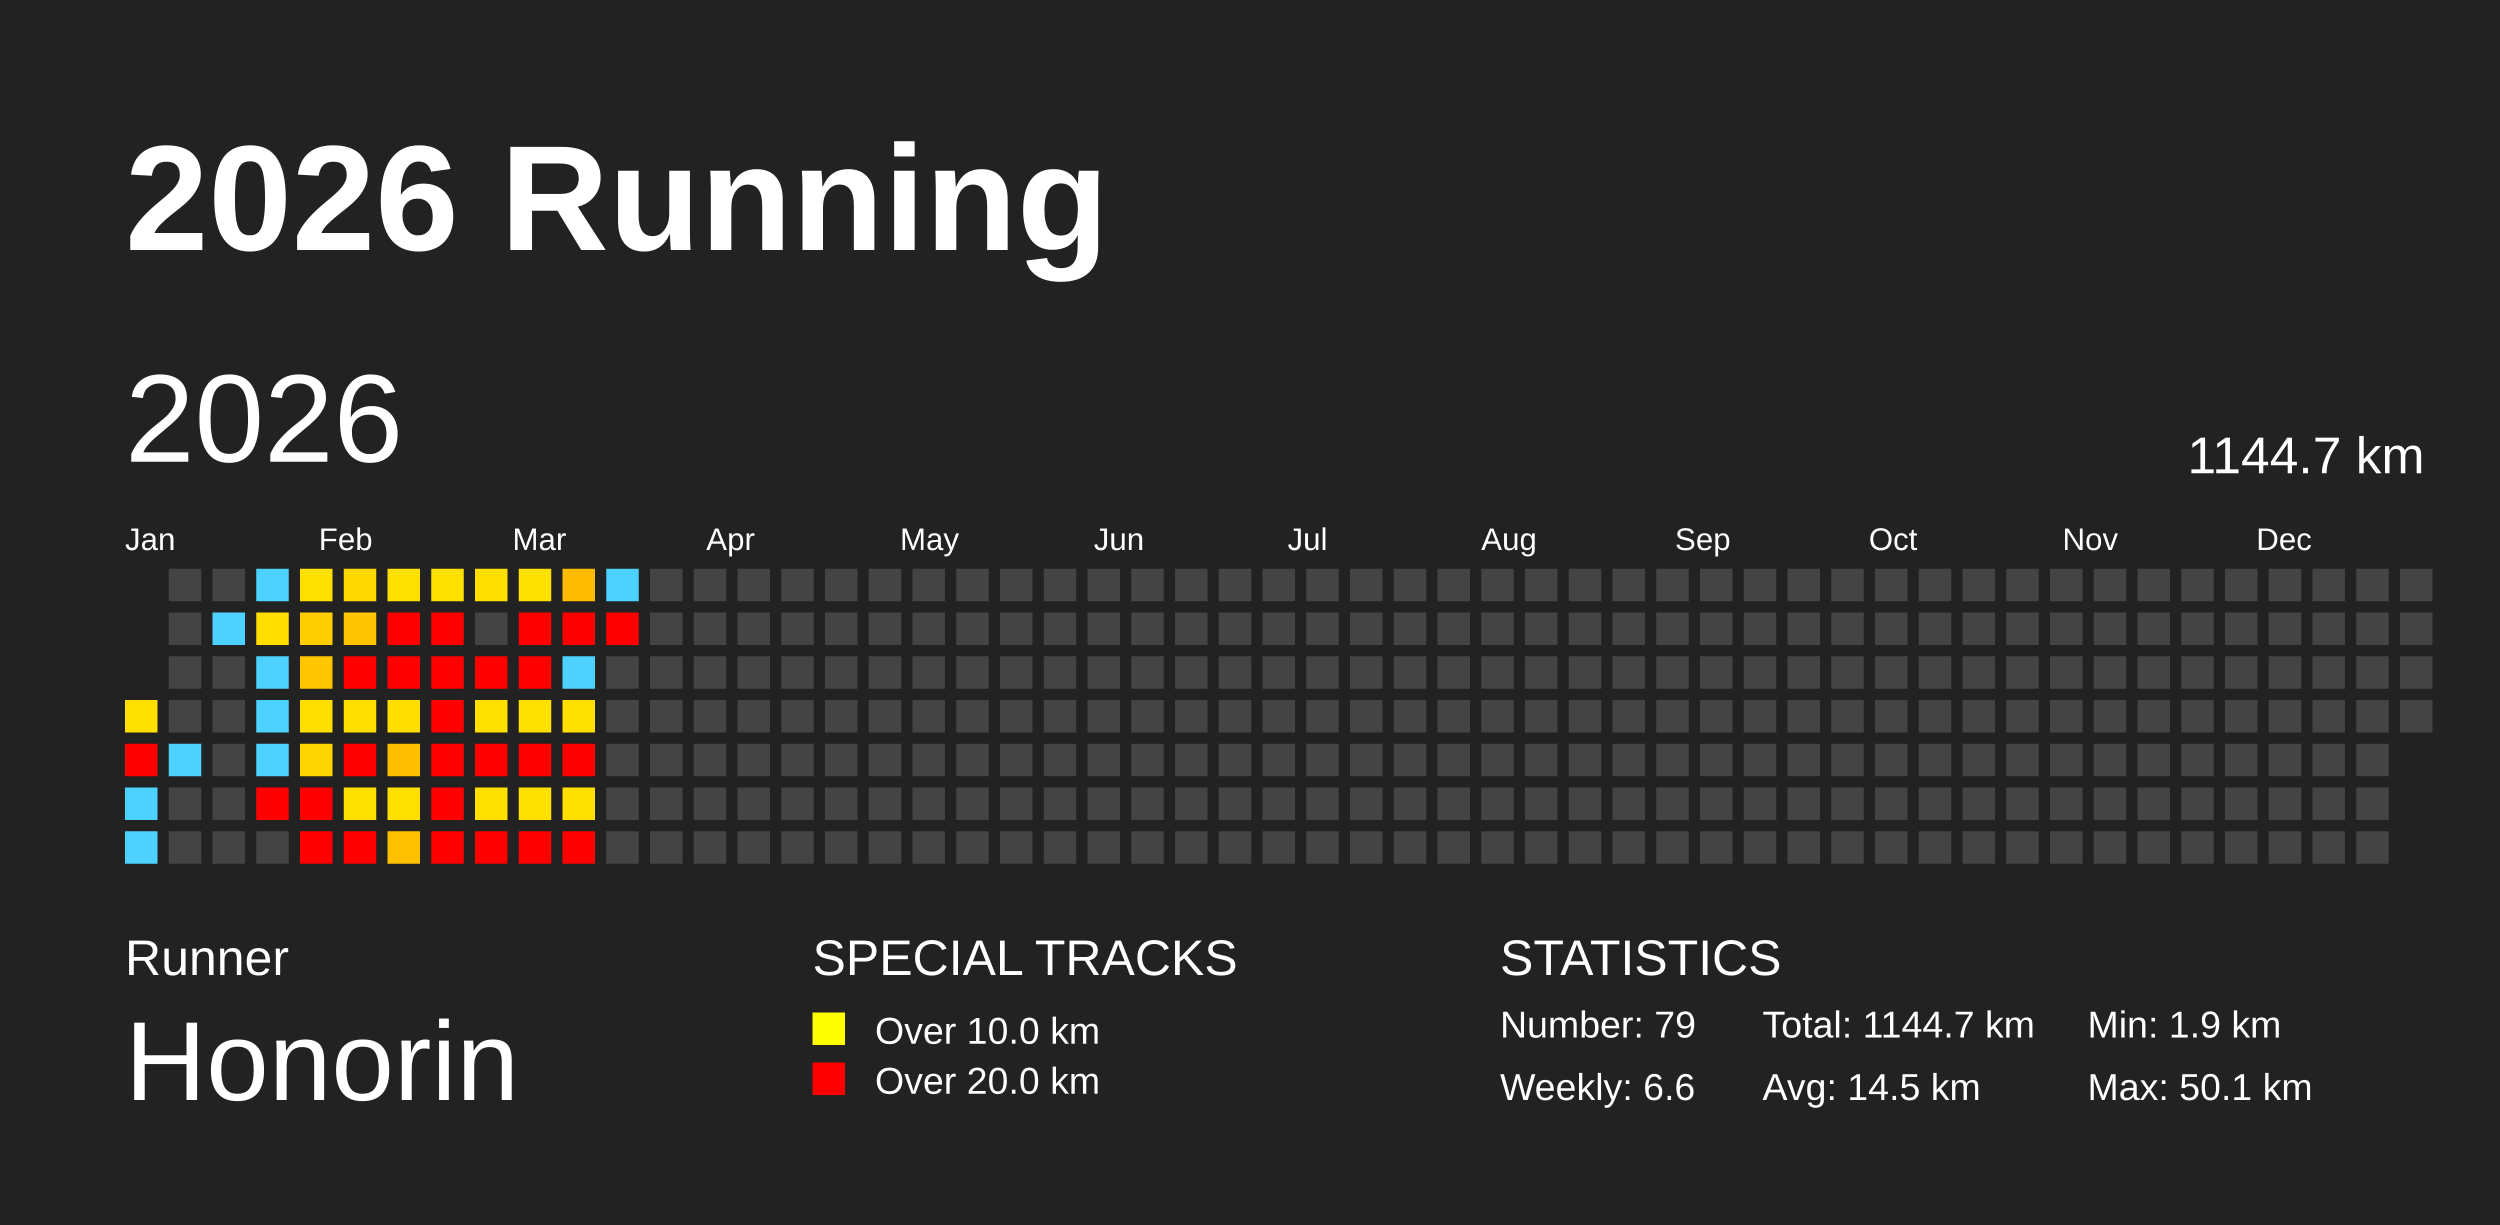
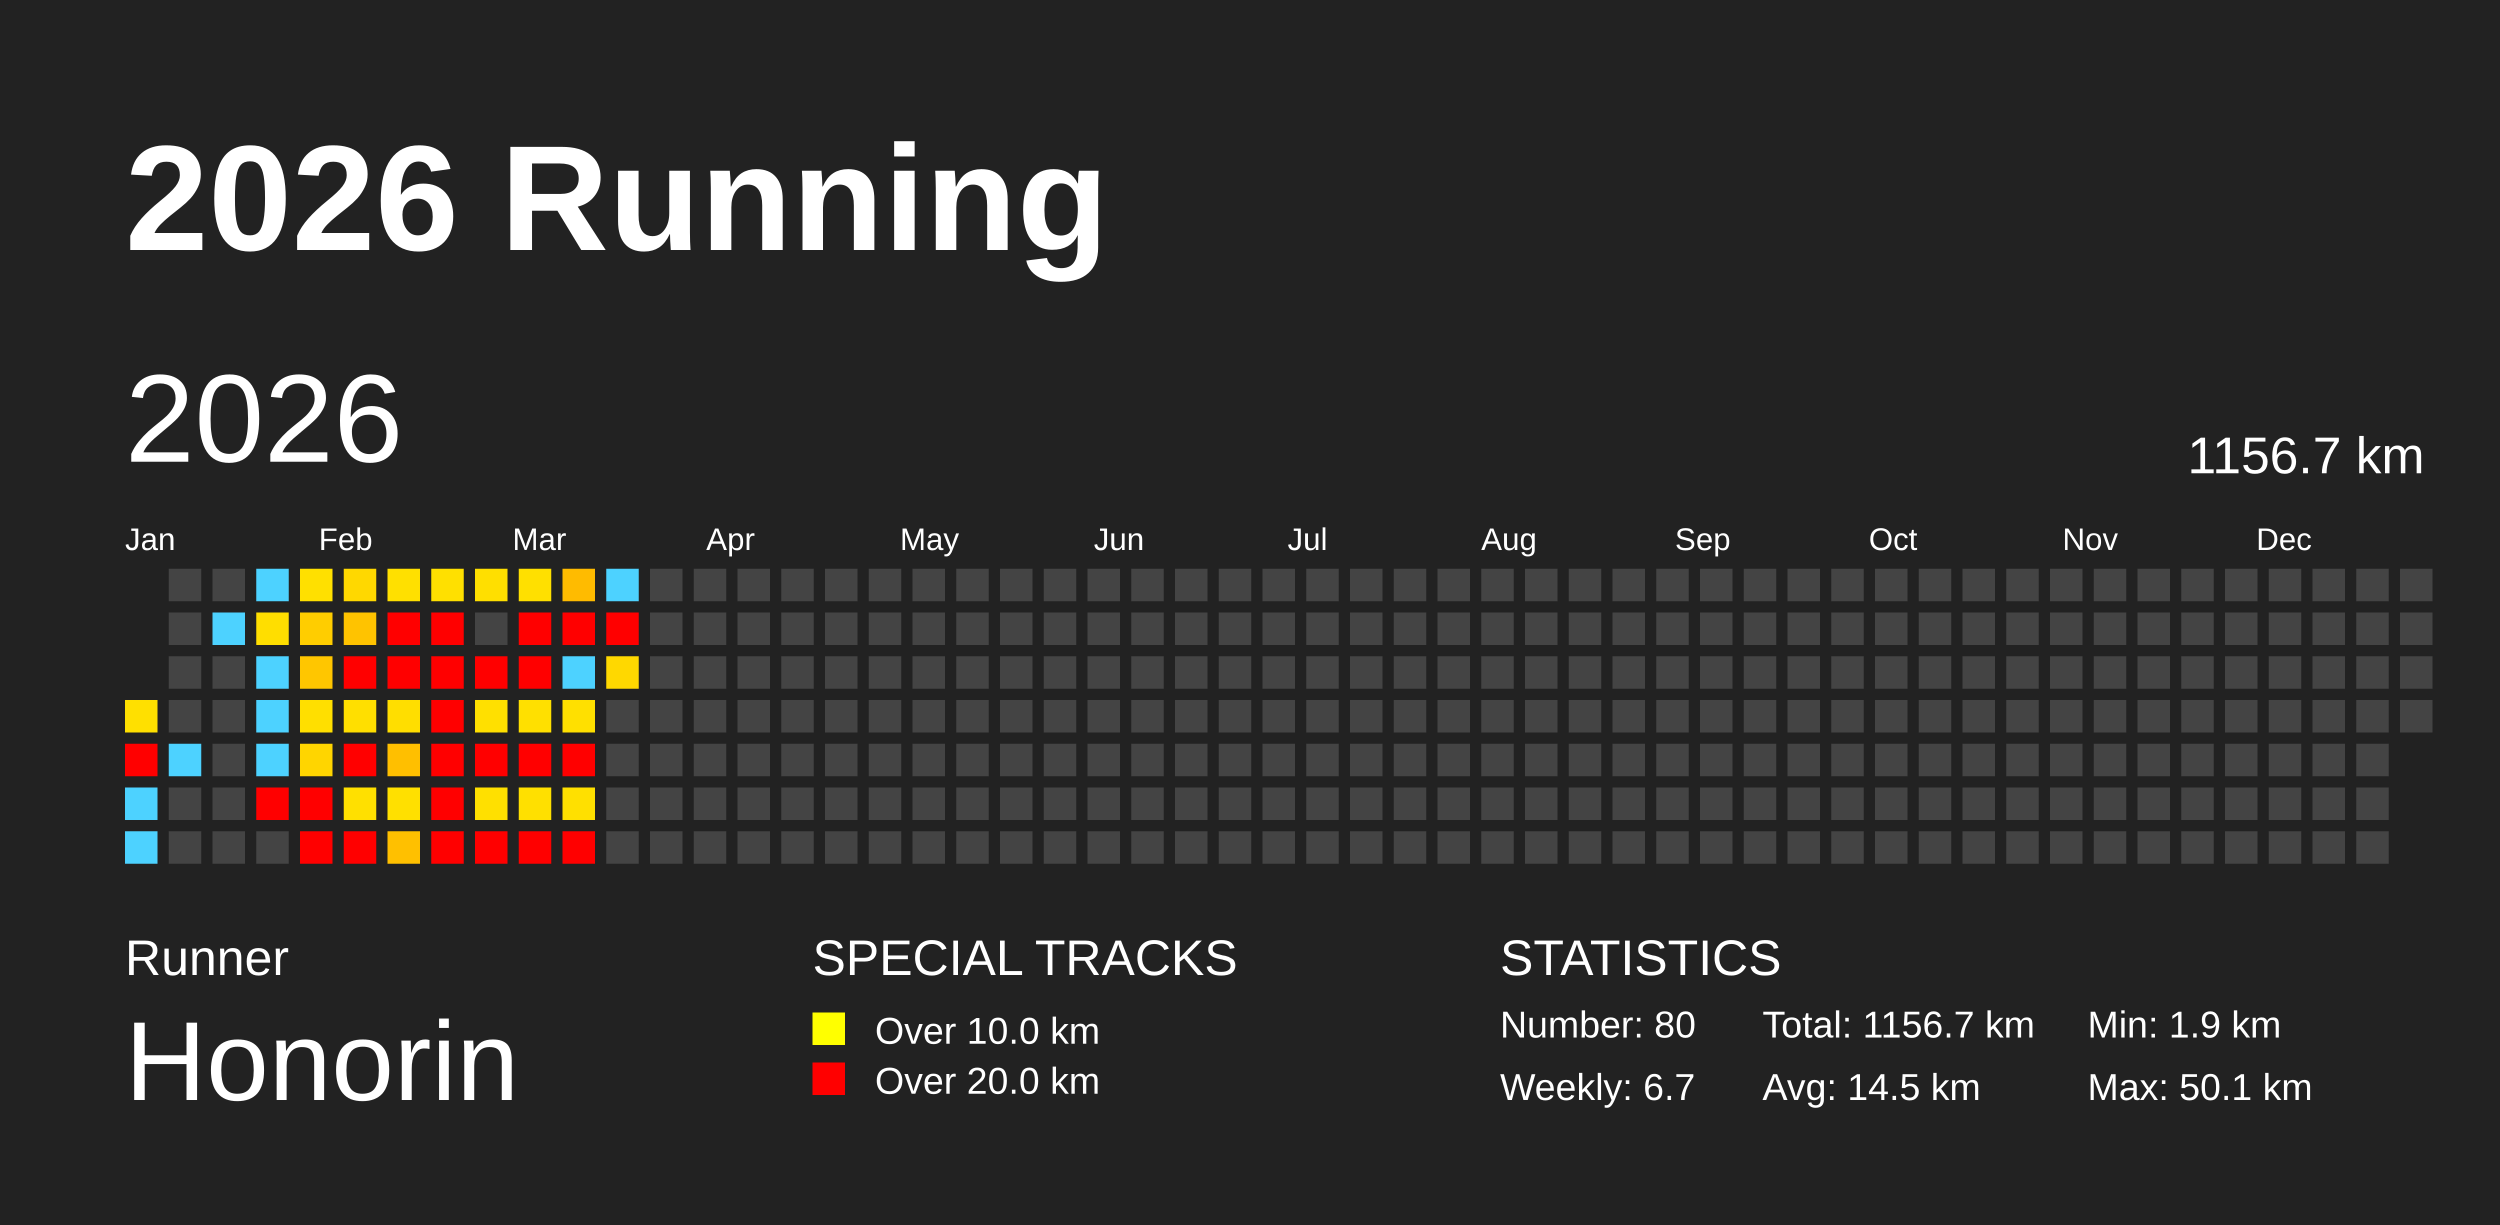
<svg xmlns="http://www.w3.org/2000/svg" baseProfile="full" height="98mm" version="1.1" viewBox="0,0,200,98" width="200mm">
  <defs />
  <rect fill="#222222" height="98" width="200" x="0" y="0" />
  <text fill="#FFFFFF" style="font-size:12px; font-family:Arial; font-weight:bold;" x="10" y="20">2026 Running</text>
  <text fill="#FFFFFF" style="font-size:4px; font-family:Arial" x="10" y="78">Runner</text>
  <text fill="#FFFFFF" style="font-size:9px; font-family:Arial" x="10" y="88">Honorin</text>
  <text fill="#FFFFFF" style="font-size:4px; font-family:Arial" x="65" y="78">SPECIAL TRACKS</text>
  <rect fill="yellow" height="2.6" width="2.6" x="65" y="81" />
  <text fill="#FFFFFF" style="font-size:3px; font-family:Arial" x="70" y="83.5">Over 10.0 km</text>
  <rect fill="red" height="2.6" width="2.6" x="65" y="85" />
  <text fill="#FFFFFF" style="font-size:3px; font-family:Arial" x="70" y="87.5">Over 20.0 km</text>
  <text fill="#FFFFFF" style="font-size:4px; font-family:Arial" x="120" y="78">STATISTICS</text>
-   <text fill="#FFFFFF" style="font-size:3px; font-family:Arial" x="120" y="83">Number: 79</text>
-   <text fill="#FFFFFF" style="font-size:3px; font-family:Arial" x="120" y="88">Weekly: 6.6</text>
-   <text fill="#FFFFFF" style="font-size:3px; font-family:Arial" x="141" y="83">Total: 1144.7 km</text>
+   <text fill="#FFFFFF" style="font-size:3px; font-family:Arial" x="120" y="83">Number: 80</text>
+   <text fill="#FFFFFF" style="font-size:3px; font-family:Arial" x="120" y="88">Weekly: 6.7</text>
+   <text fill="#FFFFFF" style="font-size:3px; font-family:Arial" x="141" y="83">Total: 1156.7 km</text>
  <text fill="#FFFFFF" style="font-size:3px; font-family:Arial" x="141" y="88">Avg: 14.5 km</text>
  <text fill="#FFFFFF" style="font-size:3px; font-family:Arial" x="167" y="83">Min: 1.9 km</text>
  <text fill="#FFFFFF" style="font-size:3px; font-family:Arial" x="167" y="88">Max: 50.1 km</text>
  <text dominant-baseline="hanging" fill="#FFFFFF" style="font-size:10.0px; font-family:Arial;" x="10" y="30">2026</text>
-   <text dominant-baseline="hanging" fill="#FFFFFF" style="font-size:4.125px; font-family:Arial;" x="175" y="35">1144.7 km</text>
+   <text dominant-baseline="hanging" fill="#FFFFFF" style="font-size:4.125px; font-family:Arial;" x="175" y="35">1156.7 km</text>
  <text fill="#FFFFFF" style="font-size:2.5px; font-family:Arial" x="10.0" y="44">Jan</text>
  <text fill="#FFFFFF" style="font-size:2.5px; font-family:Arial" x="25.5" y="44">Feb</text>
  <text fill="#FFFFFF" style="font-size:2.5px; font-family:Arial" x="41.0" y="44">Mar</text>
  <text fill="#FFFFFF" style="font-size:2.5px; font-family:Arial" x="56.5" y="44">Apr</text>
  <text fill="#FFFFFF" style="font-size:2.5px; font-family:Arial" x="72.0" y="44">May</text>
  <text fill="#FFFFFF" style="font-size:2.5px; font-family:Arial" x="87.5" y="44">Jun</text>
  <text fill="#FFFFFF" style="font-size:2.5px; font-family:Arial" x="103.0" y="44">Jul</text>
  <text fill="#FFFFFF" style="font-size:2.5px; font-family:Arial" x="118.5" y="44">Aug</text>
  <text fill="#FFFFFF" style="font-size:2.5px; font-family:Arial" x="134.0" y="44">Sep</text>
  <text fill="#FFFFFF" style="font-size:2.5px; font-family:Arial" x="149.5" y="44">Oct</text>
  <text fill="#FFFFFF" style="font-size:2.5px; font-family:Arial" x="165.0" y="44">Nov</text>
  <text fill="#FFFFFF" style="font-size:2.5px; font-family:Arial" x="180.5" y="44">Dec</text>
  <rect fill="#ffe000" height="2.6" width="2.6" x="10.0" y="56.0" />
  <rect fill="red" height="2.6" width="2.6" x="10.0" y="59.5" />
  <rect fill="#4dd2ff" height="2.6" width="2.6" x="10.0" y="63.0" />
  <rect fill="#4dd2ff" height="2.6" width="2.6" x="10.0" y="66.5" />
  <rect fill="#444444" height="2.6" width="2.6" x="13.5" y="45.5" />
  <rect fill="#444444" height="2.6" width="2.6" x="13.5" y="49.0" />
  <rect fill="#444444" height="2.6" width="2.6" x="13.5" y="52.5" />
  <rect fill="#444444" height="2.6" width="2.6" x="13.5" y="56.0" />
  <rect fill="#4dd2ff" height="2.6" width="2.6" x="13.5" y="59.5" />
  <rect fill="#444444" height="2.6" width="2.6" x="13.5" y="63.0" />
  <rect fill="#444444" height="2.6" width="2.6" x="13.5" y="66.5" />
  <rect fill="#444444" height="2.6" width="2.6" x="17.0" y="45.5" />
  <rect fill="#4dd2ff" height="2.6" width="2.6" x="17.0" y="49.0" />
  <rect fill="#444444" height="2.6" width="2.6" x="17.0" y="52.5" />
  <rect fill="#444444" height="2.6" width="2.6" x="17.0" y="56.0" />
  <rect fill="#444444" height="2.6" width="2.6" x="17.0" y="59.5" />
  <rect fill="#444444" height="2.6" width="2.6" x="17.0" y="63.0" />
  <rect fill="#444444" height="2.6" width="2.6" x="17.0" y="66.5" />
  <rect fill="#4dd2ff" height="2.6" width="2.6" x="20.5" y="45.5" />
  <rect fill="#ffde00" height="2.6" width="2.6" x="20.5" y="49.0" />
  <rect fill="#4dd2ff" height="2.6" width="2.6" x="20.5" y="52.5" />
  <rect fill="#4dd2ff" height="2.6" width="2.6" x="20.5" y="56.0" />
  <rect fill="#4dd2ff" height="2.6" width="2.6" x="20.5" y="59.5" />
  <rect fill="red" height="2.6" width="2.6" x="20.5" y="63.0" />
  <rect fill="#444444" height="2.6" width="2.6" x="20.5" y="66.5" />
  <rect fill="#ffe000" height="2.6" width="2.6" x="24.0" y="45.5" />
  <rect fill="#ffcd00" height="2.6" width="2.6" x="24.0" y="49.0" />
  <rect fill="#ffc600" height="2.6" width="2.6" x="24.0" y="52.5" />
  <rect fill="#ffdf00" height="2.6" width="2.6" x="24.0" y="56.0" />
  <rect fill="#ffd500" height="2.6" width="2.6" x="24.0" y="59.5" />
  <rect fill="red" height="2.6" width="2.6" x="24.0" y="63.0" />
  <rect fill="red" height="2.6" width="2.6" x="24.0" y="66.5" />
  <rect fill="#ffd800" height="2.6" width="2.6" x="27.5" y="45.5" />
  <rect fill="#ffc300" height="2.6" width="2.6" x="27.5" y="49.0" />
  <rect fill="red" height="2.6" width="2.6" x="27.5" y="52.5" />
  <rect fill="#ffdf00" height="2.6" width="2.6" x="27.5" y="56.0" />
  <rect fill="red" height="2.6" width="2.6" x="27.5" y="59.5" />
  <rect fill="#ffe000" height="2.6" width="2.6" x="27.5" y="63.0" />
  <rect fill="red" height="2.6" width="2.6" x="27.5" y="66.5" />
  <rect fill="#ffe000" height="2.6" width="2.6" x="31.0" y="45.5" />
  <rect fill="red" height="2.6" width="2.6" x="31.0" y="49.0" />
  <rect fill="red" height="2.6" width="2.6" x="31.0" y="52.5" />
  <rect fill="#ffde00" height="2.6" width="2.6" x="31.0" y="56.0" />
  <rect fill="#ffbf00" height="2.6" width="2.6" x="31.0" y="59.5" />
  <rect fill="#ffe000" height="2.6" width="2.6" x="31.0" y="63.0" />
  <rect fill="#ffc000" height="2.6" width="2.6" x="31.0" y="66.5" />
  <rect fill="#ffe000" height="2.6" width="2.6" x="34.5" y="45.5" />
  <rect fill="red" height="2.6" width="2.6" x="34.5" y="49.0" />
  <rect fill="red" height="2.6" width="2.6" x="34.5" y="52.5" />
  <rect fill="red" height="2.6" width="2.6" x="34.5" y="56.0" />
  <rect fill="red" height="2.6" width="2.6" x="34.5" y="59.5" />
  <rect fill="red" height="2.6" width="2.6" x="34.5" y="63.0" />
  <rect fill="red" height="2.6" width="2.6" x="34.5" y="66.5" />
  <rect fill="#ffdf00" height="2.6" width="2.6" x="38.0" y="45.5" />
  <rect fill="#444444" height="2.6" width="2.6" x="38.0" y="49.0" />
  <rect fill="red" height="2.6" width="2.6" x="38.0" y="52.5" />
  <rect fill="#ffe000" height="2.6" width="2.6" x="38.0" y="56.0" />
  <rect fill="red" height="2.6" width="2.6" x="38.0" y="59.5" />
  <rect fill="#ffe000" height="2.6" width="2.6" x="38.0" y="63.0" />
  <rect fill="red" height="2.6" width="2.6" x="38.0" y="66.5" />
  <rect fill="#ffe000" height="2.6" width="2.6" x="41.5" y="45.5" />
  <rect fill="red" height="2.6" width="2.6" x="41.5" y="49.0" />
  <rect fill="red" height="2.6" width="2.6" x="41.5" y="52.5" />
  <rect fill="#ffe000" height="2.6" width="2.6" x="41.5" y="56.0" />
  <rect fill="red" height="2.6" width="2.6" x="41.5" y="59.5" />
  <rect fill="#ffe000" height="2.6" width="2.6" x="41.5" y="63.0" />
  <rect fill="red" height="2.6" width="2.6" x="41.5" y="66.5" />
  <rect fill="#ffbb00" height="2.6" width="2.6" x="45.0" y="45.5" />
  <rect fill="red" height="2.6" width="2.6" x="45.0" y="49.0" />
  <rect fill="#4dd2ff" height="2.6" width="2.6" x="45.0" y="52.5" />
  <rect fill="#ffe000" height="2.6" width="2.6" x="45.0" y="56.0" />
  <rect fill="red" height="2.6" width="2.6" x="45.0" y="59.5" />
  <rect fill="#ffe000" height="2.6" width="2.6" x="45.0" y="63.0" />
  <rect fill="red" height="2.6" width="2.6" x="45.0" y="66.5" />
  <rect fill="#4dd2ff" height="2.6" width="2.6" x="48.5" y="45.5" />
  <rect fill="red" height="2.6" width="2.6" x="48.5" y="49.0" />
-   <rect fill="#444444" height="2.6" width="2.6" x="48.5" y="52.5" />
+   <rect fill="#ffd800" height="2.6" width="2.6" x="48.5" y="52.5" />
  <rect fill="#444444" height="2.6" width="2.6" x="48.5" y="56.0" />
  <rect fill="#444444" height="2.6" width="2.6" x="48.5" y="59.5" />
  <rect fill="#444444" height="2.6" width="2.6" x="48.5" y="63.0" />
  <rect fill="#444444" height="2.6" width="2.6" x="48.5" y="66.5" />
  <rect fill="#444444" height="2.6" width="2.6" x="52.0" y="45.5" />
  <rect fill="#444444" height="2.6" width="2.6" x="52.0" y="49.0" />
  <rect fill="#444444" height="2.6" width="2.6" x="52.0" y="52.5" />
  <rect fill="#444444" height="2.6" width="2.6" x="52.0" y="56.0" />
  <rect fill="#444444" height="2.6" width="2.6" x="52.0" y="59.5" />
  <rect fill="#444444" height="2.6" width="2.6" x="52.0" y="63.0" />
  <rect fill="#444444" height="2.6" width="2.6" x="52.0" y="66.5" />
  <rect fill="#444444" height="2.6" width="2.6" x="55.5" y="45.5" />
  <rect fill="#444444" height="2.6" width="2.6" x="55.5" y="49.0" />
  <rect fill="#444444" height="2.6" width="2.6" x="55.5" y="52.5" />
  <rect fill="#444444" height="2.6" width="2.6" x="55.5" y="56.0" />
  <rect fill="#444444" height="2.6" width="2.6" x="55.5" y="59.5" />
  <rect fill="#444444" height="2.6" width="2.6" x="55.5" y="63.0" />
  <rect fill="#444444" height="2.6" width="2.6" x="55.5" y="66.5" />
  <rect fill="#444444" height="2.6" width="2.6" x="59.0" y="45.5" />
  <rect fill="#444444" height="2.6" width="2.6" x="59.0" y="49.0" />
  <rect fill="#444444" height="2.6" width="2.6" x="59.0" y="52.5" />
  <rect fill="#444444" height="2.6" width="2.6" x="59.0" y="56.0" />
  <rect fill="#444444" height="2.6" width="2.6" x="59.0" y="59.5" />
  <rect fill="#444444" height="2.6" width="2.6" x="59.0" y="63.0" />
  <rect fill="#444444" height="2.6" width="2.6" x="59.0" y="66.5" />
  <rect fill="#444444" height="2.6" width="2.6" x="62.5" y="45.5" />
  <rect fill="#444444" height="2.6" width="2.6" x="62.5" y="49.0" />
  <rect fill="#444444" height="2.6" width="2.6" x="62.5" y="52.5" />
  <rect fill="#444444" height="2.6" width="2.6" x="62.5" y="56.0" />
  <rect fill="#444444" height="2.6" width="2.6" x="62.5" y="59.5" />
  <rect fill="#444444" height="2.6" width="2.6" x="62.5" y="63.0" />
  <rect fill="#444444" height="2.6" width="2.6" x="62.5" y="66.5" />
  <rect fill="#444444" height="2.6" width="2.6" x="66.0" y="45.5" />
  <rect fill="#444444" height="2.6" width="2.6" x="66.0" y="49.0" />
  <rect fill="#444444" height="2.6" width="2.6" x="66.0" y="52.5" />
  <rect fill="#444444" height="2.6" width="2.6" x="66.0" y="56.0" />
  <rect fill="#444444" height="2.6" width="2.6" x="66.0" y="59.5" />
  <rect fill="#444444" height="2.6" width="2.6" x="66.0" y="63.0" />
  <rect fill="#444444" height="2.6" width="2.6" x="66.0" y="66.5" />
  <rect fill="#444444" height="2.6" width="2.6" x="69.5" y="45.5" />
  <rect fill="#444444" height="2.6" width="2.6" x="69.5" y="49.0" />
  <rect fill="#444444" height="2.6" width="2.6" x="69.5" y="52.5" />
  <rect fill="#444444" height="2.6" width="2.6" x="69.5" y="56.0" />
  <rect fill="#444444" height="2.6" width="2.6" x="69.5" y="59.5" />
  <rect fill="#444444" height="2.6" width="2.6" x="69.5" y="63.0" />
  <rect fill="#444444" height="2.6" width="2.6" x="69.5" y="66.5" />
  <rect fill="#444444" height="2.6" width="2.6" x="73.0" y="45.5" />
  <rect fill="#444444" height="2.6" width="2.6" x="73.0" y="49.0" />
  <rect fill="#444444" height="2.6" width="2.6" x="73.0" y="52.5" />
  <rect fill="#444444" height="2.6" width="2.6" x="73.0" y="56.0" />
  <rect fill="#444444" height="2.6" width="2.6" x="73.0" y="59.5" />
  <rect fill="#444444" height="2.6" width="2.6" x="73.0" y="63.0" />
  <rect fill="#444444" height="2.6" width="2.6" x="73.0" y="66.5" />
  <rect fill="#444444" height="2.6" width="2.6" x="76.5" y="45.5" />
  <rect fill="#444444" height="2.6" width="2.6" x="76.5" y="49.0" />
  <rect fill="#444444" height="2.6" width="2.6" x="76.5" y="52.5" />
  <rect fill="#444444" height="2.6" width="2.6" x="76.5" y="56.0" />
  <rect fill="#444444" height="2.6" width="2.6" x="76.5" y="59.5" />
  <rect fill="#444444" height="2.6" width="2.6" x="76.5" y="63.0" />
  <rect fill="#444444" height="2.6" width="2.6" x="76.5" y="66.5" />
  <rect fill="#444444" height="2.6" width="2.6" x="80.0" y="45.5" />
  <rect fill="#444444" height="2.6" width="2.6" x="80.0" y="49.0" />
  <rect fill="#444444" height="2.6" width="2.6" x="80.0" y="52.5" />
  <rect fill="#444444" height="2.6" width="2.6" x="80.0" y="56.0" />
  <rect fill="#444444" height="2.6" width="2.6" x="80.0" y="59.5" />
  <rect fill="#444444" height="2.6" width="2.6" x="80.0" y="63.0" />
  <rect fill="#444444" height="2.6" width="2.6" x="80.0" y="66.5" />
  <rect fill="#444444" height="2.6" width="2.6" x="83.5" y="45.5" />
  <rect fill="#444444" height="2.6" width="2.6" x="83.5" y="49.0" />
  <rect fill="#444444" height="2.6" width="2.6" x="83.5" y="52.5" />
  <rect fill="#444444" height="2.6" width="2.6" x="83.5" y="56.0" />
  <rect fill="#444444" height="2.6" width="2.6" x="83.5" y="59.5" />
  <rect fill="#444444" height="2.6" width="2.6" x="83.5" y="63.0" />
  <rect fill="#444444" height="2.6" width="2.6" x="83.5" y="66.5" />
  <rect fill="#444444" height="2.6" width="2.6" x="87.0" y="45.5" />
  <rect fill="#444444" height="2.6" width="2.6" x="87.0" y="49.0" />
  <rect fill="#444444" height="2.6" width="2.6" x="87.0" y="52.5" />
  <rect fill="#444444" height="2.6" width="2.6" x="87.0" y="56.0" />
  <rect fill="#444444" height="2.6" width="2.6" x="87.0" y="59.5" />
  <rect fill="#444444" height="2.6" width="2.6" x="87.0" y="63.0" />
  <rect fill="#444444" height="2.6" width="2.6" x="87.0" y="66.5" />
  <rect fill="#444444" height="2.6" width="2.6" x="90.5" y="45.5" />
  <rect fill="#444444" height="2.6" width="2.6" x="90.5" y="49.0" />
  <rect fill="#444444" height="2.6" width="2.6" x="90.5" y="52.5" />
  <rect fill="#444444" height="2.6" width="2.6" x="90.5" y="56.0" />
  <rect fill="#444444" height="2.6" width="2.6" x="90.5" y="59.5" />
  <rect fill="#444444" height="2.6" width="2.6" x="90.5" y="63.0" />
  <rect fill="#444444" height="2.6" width="2.6" x="90.5" y="66.5" />
  <rect fill="#444444" height="2.6" width="2.6" x="94.0" y="45.5" />
  <rect fill="#444444" height="2.6" width="2.6" x="94.0" y="49.0" />
  <rect fill="#444444" height="2.6" width="2.6" x="94.0" y="52.5" />
  <rect fill="#444444" height="2.6" width="2.6" x="94.0" y="56.0" />
  <rect fill="#444444" height="2.6" width="2.6" x="94.0" y="59.5" />
  <rect fill="#444444" height="2.6" width="2.6" x="94.0" y="63.0" />
  <rect fill="#444444" height="2.6" width="2.6" x="94.0" y="66.5" />
  <rect fill="#444444" height="2.6" width="2.6" x="97.5" y="45.5" />
  <rect fill="#444444" height="2.6" width="2.6" x="97.5" y="49.0" />
  <rect fill="#444444" height="2.6" width="2.6" x="97.5" y="52.5" />
  <rect fill="#444444" height="2.6" width="2.6" x="97.5" y="56.0" />
  <rect fill="#444444" height="2.6" width="2.6" x="97.5" y="59.5" />
  <rect fill="#444444" height="2.6" width="2.6" x="97.5" y="63.0" />
  <rect fill="#444444" height="2.6" width="2.6" x="97.5" y="66.5" />
  <rect fill="#444444" height="2.6" width="2.6" x="101.0" y="45.5" />
  <rect fill="#444444" height="2.6" width="2.6" x="101.0" y="49.0" />
  <rect fill="#444444" height="2.6" width="2.6" x="101.0" y="52.5" />
  <rect fill="#444444" height="2.6" width="2.6" x="101.0" y="56.0" />
  <rect fill="#444444" height="2.6" width="2.6" x="101.0" y="59.5" />
  <rect fill="#444444" height="2.6" width="2.6" x="101.0" y="63.0" />
  <rect fill="#444444" height="2.6" width="2.6" x="101.0" y="66.5" />
  <rect fill="#444444" height="2.6" width="2.6" x="104.5" y="45.5" />
  <rect fill="#444444" height="2.6" width="2.6" x="104.5" y="49.0" />
  <rect fill="#444444" height="2.6" width="2.6" x="104.5" y="52.5" />
  <rect fill="#444444" height="2.6" width="2.6" x="104.5" y="56.0" />
  <rect fill="#444444" height="2.6" width="2.6" x="104.5" y="59.5" />
  <rect fill="#444444" height="2.6" width="2.6" x="104.5" y="63.0" />
  <rect fill="#444444" height="2.6" width="2.6" x="104.5" y="66.5" />
  <rect fill="#444444" height="2.6" width="2.6" x="108.0" y="45.5" />
  <rect fill="#444444" height="2.6" width="2.6" x="108.0" y="49.0" />
  <rect fill="#444444" height="2.6" width="2.6" x="108.0" y="52.5" />
  <rect fill="#444444" height="2.6" width="2.6" x="108.0" y="56.0" />
  <rect fill="#444444" height="2.6" width="2.6" x="108.0" y="59.5" />
  <rect fill="#444444" height="2.6" width="2.6" x="108.0" y="63.0" />
  <rect fill="#444444" height="2.6" width="2.6" x="108.0" y="66.5" />
  <rect fill="#444444" height="2.6" width="2.6" x="111.5" y="45.5" />
  <rect fill="#444444" height="2.6" width="2.6" x="111.5" y="49.0" />
  <rect fill="#444444" height="2.6" width="2.6" x="111.5" y="52.5" />
  <rect fill="#444444" height="2.6" width="2.6" x="111.5" y="56.0" />
  <rect fill="#444444" height="2.6" width="2.6" x="111.5" y="59.5" />
  <rect fill="#444444" height="2.6" width="2.6" x="111.5" y="63.0" />
  <rect fill="#444444" height="2.6" width="2.6" x="111.5" y="66.5" />
  <rect fill="#444444" height="2.6" width="2.6" x="115.0" y="45.5" />
  <rect fill="#444444" height="2.6" width="2.6" x="115.0" y="49.0" />
  <rect fill="#444444" height="2.6" width="2.6" x="115.0" y="52.5" />
  <rect fill="#444444" height="2.6" width="2.6" x="115.0" y="56.0" />
  <rect fill="#444444" height="2.6" width="2.6" x="115.0" y="59.5" />
  <rect fill="#444444" height="2.6" width="2.6" x="115.0" y="63.0" />
  <rect fill="#444444" height="2.6" width="2.6" x="115.0" y="66.5" />
  <rect fill="#444444" height="2.6" width="2.6" x="118.5" y="45.5" />
  <rect fill="#444444" height="2.6" width="2.6" x="118.5" y="49.0" />
  <rect fill="#444444" height="2.6" width="2.6" x="118.5" y="52.5" />
  <rect fill="#444444" height="2.6" width="2.6" x="118.5" y="56.0" />
  <rect fill="#444444" height="2.6" width="2.6" x="118.5" y="59.5" />
  <rect fill="#444444" height="2.6" width="2.6" x="118.5" y="63.0" />
  <rect fill="#444444" height="2.6" width="2.6" x="118.5" y="66.5" />
  <rect fill="#444444" height="2.6" width="2.6" x="122.0" y="45.5" />
  <rect fill="#444444" height="2.6" width="2.6" x="122.0" y="49.0" />
  <rect fill="#444444" height="2.6" width="2.6" x="122.0" y="52.5" />
  <rect fill="#444444" height="2.6" width="2.6" x="122.0" y="56.0" />
  <rect fill="#444444" height="2.6" width="2.6" x="122.0" y="59.5" />
  <rect fill="#444444" height="2.6" width="2.6" x="122.0" y="63.0" />
  <rect fill="#444444" height="2.6" width="2.6" x="122.0" y="66.5" />
  <rect fill="#444444" height="2.6" width="2.6" x="125.5" y="45.5" />
  <rect fill="#444444" height="2.6" width="2.6" x="125.5" y="49.0" />
  <rect fill="#444444" height="2.6" width="2.6" x="125.5" y="52.5" />
  <rect fill="#444444" height="2.6" width="2.6" x="125.5" y="56.0" />
  <rect fill="#444444" height="2.6" width="2.6" x="125.5" y="59.5" />
  <rect fill="#444444" height="2.6" width="2.6" x="125.5" y="63.0" />
  <rect fill="#444444" height="2.6" width="2.6" x="125.5" y="66.5" />
  <rect fill="#444444" height="2.6" width="2.6" x="129.0" y="45.5" />
  <rect fill="#444444" height="2.6" width="2.6" x="129.0" y="49.0" />
  <rect fill="#444444" height="2.6" width="2.6" x="129.0" y="52.5" />
  <rect fill="#444444" height="2.6" width="2.6" x="129.0" y="56.0" />
  <rect fill="#444444" height="2.6" width="2.6" x="129.0" y="59.5" />
  <rect fill="#444444" height="2.6" width="2.6" x="129.0" y="63.0" />
  <rect fill="#444444" height="2.6" width="2.6" x="129.0" y="66.5" />
  <rect fill="#444444" height="2.6" width="2.6" x="132.5" y="45.5" />
  <rect fill="#444444" height="2.6" width="2.6" x="132.5" y="49.0" />
  <rect fill="#444444" height="2.6" width="2.6" x="132.5" y="52.5" />
  <rect fill="#444444" height="2.6" width="2.6" x="132.5" y="56.0" />
  <rect fill="#444444" height="2.6" width="2.6" x="132.5" y="59.5" />
  <rect fill="#444444" height="2.6" width="2.6" x="132.5" y="63.0" />
  <rect fill="#444444" height="2.6" width="2.6" x="132.5" y="66.5" />
  <rect fill="#444444" height="2.6" width="2.6" x="136.0" y="45.5" />
  <rect fill="#444444" height="2.6" width="2.6" x="136.0" y="49.0" />
  <rect fill="#444444" height="2.6" width="2.6" x="136.0" y="52.5" />
  <rect fill="#444444" height="2.6" width="2.6" x="136.0" y="56.0" />
  <rect fill="#444444" height="2.6" width="2.6" x="136.0" y="59.5" />
  <rect fill="#444444" height="2.6" width="2.6" x="136.0" y="63.0" />
  <rect fill="#444444" height="2.6" width="2.6" x="136.0" y="66.5" />
  <rect fill="#444444" height="2.6" width="2.6" x="139.5" y="45.5" />
  <rect fill="#444444" height="2.6" width="2.6" x="139.5" y="49.0" />
  <rect fill="#444444" height="2.6" width="2.6" x="139.5" y="52.5" />
  <rect fill="#444444" height="2.6" width="2.6" x="139.5" y="56.0" />
  <rect fill="#444444" height="2.6" width="2.6" x="139.5" y="59.5" />
  <rect fill="#444444" height="2.6" width="2.6" x="139.5" y="63.0" />
  <rect fill="#444444" height="2.6" width="2.6" x="139.5" y="66.5" />
  <rect fill="#444444" height="2.6" width="2.6" x="143.0" y="45.5" />
  <rect fill="#444444" height="2.6" width="2.6" x="143.0" y="49.0" />
  <rect fill="#444444" height="2.6" width="2.6" x="143.0" y="52.5" />
  <rect fill="#444444" height="2.6" width="2.6" x="143.0" y="56.0" />
  <rect fill="#444444" height="2.6" width="2.6" x="143.0" y="59.5" />
  <rect fill="#444444" height="2.6" width="2.6" x="143.0" y="63.0" />
  <rect fill="#444444" height="2.6" width="2.6" x="143.0" y="66.5" />
  <rect fill="#444444" height="2.6" width="2.6" x="146.5" y="45.5" />
  <rect fill="#444444" height="2.6" width="2.6" x="146.5" y="49.0" />
  <rect fill="#444444" height="2.6" width="2.6" x="146.5" y="52.5" />
  <rect fill="#444444" height="2.6" width="2.6" x="146.5" y="56.0" />
  <rect fill="#444444" height="2.6" width="2.6" x="146.5" y="59.5" />
  <rect fill="#444444" height="2.6" width="2.6" x="146.5" y="63.0" />
  <rect fill="#444444" height="2.6" width="2.6" x="146.5" y="66.5" />
  <rect fill="#444444" height="2.6" width="2.6" x="150.0" y="45.5" />
  <rect fill="#444444" height="2.6" width="2.6" x="150.0" y="49.0" />
  <rect fill="#444444" height="2.6" width="2.6" x="150.0" y="52.5" />
  <rect fill="#444444" height="2.6" width="2.6" x="150.0" y="56.0" />
  <rect fill="#444444" height="2.6" width="2.6" x="150.0" y="59.5" />
  <rect fill="#444444" height="2.6" width="2.6" x="150.0" y="63.0" />
  <rect fill="#444444" height="2.6" width="2.6" x="150.0" y="66.5" />
  <rect fill="#444444" height="2.6" width="2.6" x="153.5" y="45.5" />
  <rect fill="#444444" height="2.6" width="2.6" x="153.5" y="49.0" />
  <rect fill="#444444" height="2.6" width="2.6" x="153.5" y="52.5" />
  <rect fill="#444444" height="2.6" width="2.6" x="153.5" y="56.0" />
  <rect fill="#444444" height="2.6" width="2.6" x="153.5" y="59.5" />
  <rect fill="#444444" height="2.6" width="2.6" x="153.5" y="63.0" />
  <rect fill="#444444" height="2.6" width="2.6" x="153.5" y="66.5" />
  <rect fill="#444444" height="2.6" width="2.6" x="157.0" y="45.5" />
  <rect fill="#444444" height="2.6" width="2.6" x="157.0" y="49.0" />
  <rect fill="#444444" height="2.6" width="2.6" x="157.0" y="52.5" />
  <rect fill="#444444" height="2.6" width="2.6" x="157.0" y="56.0" />
  <rect fill="#444444" height="2.6" width="2.6" x="157.0" y="59.5" />
  <rect fill="#444444" height="2.6" width="2.6" x="157.0" y="63.0" />
  <rect fill="#444444" height="2.6" width="2.6" x="157.0" y="66.5" />
  <rect fill="#444444" height="2.6" width="2.6" x="160.5" y="45.5" />
  <rect fill="#444444" height="2.6" width="2.6" x="160.5" y="49.0" />
  <rect fill="#444444" height="2.6" width="2.6" x="160.5" y="52.5" />
  <rect fill="#444444" height="2.6" width="2.6" x="160.5" y="56.0" />
  <rect fill="#444444" height="2.6" width="2.6" x="160.5" y="59.5" />
  <rect fill="#444444" height="2.6" width="2.6" x="160.5" y="63.0" />
  <rect fill="#444444" height="2.6" width="2.6" x="160.5" y="66.5" />
  <rect fill="#444444" height="2.6" width="2.6" x="164.0" y="45.5" />
  <rect fill="#444444" height="2.6" width="2.6" x="164.0" y="49.0" />
  <rect fill="#444444" height="2.6" width="2.6" x="164.0" y="52.5" />
  <rect fill="#444444" height="2.6" width="2.6" x="164.0" y="56.0" />
  <rect fill="#444444" height="2.6" width="2.6" x="164.0" y="59.5" />
  <rect fill="#444444" height="2.6" width="2.6" x="164.0" y="63.0" />
  <rect fill="#444444" height="2.6" width="2.6" x="164.0" y="66.5" />
  <rect fill="#444444" height="2.6" width="2.6" x="167.5" y="45.5" />
  <rect fill="#444444" height="2.6" width="2.6" x="167.5" y="49.0" />
  <rect fill="#444444" height="2.6" width="2.6" x="167.5" y="52.5" />
  <rect fill="#444444" height="2.6" width="2.6" x="167.5" y="56.0" />
  <rect fill="#444444" height="2.6" width="2.6" x="167.5" y="59.5" />
  <rect fill="#444444" height="2.6" width="2.6" x="167.5" y="63.0" />
  <rect fill="#444444" height="2.6" width="2.6" x="167.5" y="66.5" />
  <rect fill="#444444" height="2.6" width="2.6" x="171.0" y="45.5" />
  <rect fill="#444444" height="2.6" width="2.6" x="171.0" y="49.0" />
  <rect fill="#444444" height="2.6" width="2.6" x="171.0" y="52.5" />
  <rect fill="#444444" height="2.6" width="2.6" x="171.0" y="56.0" />
  <rect fill="#444444" height="2.6" width="2.6" x="171.0" y="59.5" />
  <rect fill="#444444" height="2.6" width="2.6" x="171.0" y="63.0" />
  <rect fill="#444444" height="2.6" width="2.6" x="171.0" y="66.5" />
  <rect fill="#444444" height="2.6" width="2.6" x="174.5" y="45.5" />
  <rect fill="#444444" height="2.6" width="2.6" x="174.5" y="49.0" />
  <rect fill="#444444" height="2.6" width="2.6" x="174.5" y="52.5" />
  <rect fill="#444444" height="2.6" width="2.6" x="174.5" y="56.0" />
  <rect fill="#444444" height="2.6" width="2.6" x="174.5" y="59.5" />
  <rect fill="#444444" height="2.6" width="2.6" x="174.5" y="63.0" />
  <rect fill="#444444" height="2.6" width="2.6" x="174.5" y="66.5" />
  <rect fill="#444444" height="2.6" width="2.6" x="178.0" y="45.5" />
  <rect fill="#444444" height="2.6" width="2.6" x="178.0" y="49.0" />
  <rect fill="#444444" height="2.6" width="2.6" x="178.0" y="52.5" />
  <rect fill="#444444" height="2.6" width="2.6" x="178.0" y="56.0" />
  <rect fill="#444444" height="2.6" width="2.6" x="178.0" y="59.5" />
  <rect fill="#444444" height="2.6" width="2.6" x="178.0" y="63.0" />
  <rect fill="#444444" height="2.6" width="2.6" x="178.0" y="66.5" />
  <rect fill="#444444" height="2.6" width="2.6" x="181.5" y="45.5" />
  <rect fill="#444444" height="2.6" width="2.6" x="181.5" y="49.0" />
  <rect fill="#444444" height="2.6" width="2.6" x="181.5" y="52.5" />
  <rect fill="#444444" height="2.6" width="2.6" x="181.5" y="56.0" />
  <rect fill="#444444" height="2.6" width="2.6" x="181.5" y="59.5" />
  <rect fill="#444444" height="2.6" width="2.6" x="181.5" y="63.0" />
  <rect fill="#444444" height="2.6" width="2.6" x="181.5" y="66.5" />
  <rect fill="#444444" height="2.6" width="2.6" x="185.0" y="45.5" />
  <rect fill="#444444" height="2.6" width="2.6" x="185.0" y="49.0" />
  <rect fill="#444444" height="2.6" width="2.6" x="185.0" y="52.5" />
  <rect fill="#444444" height="2.6" width="2.6" x="185.0" y="56.0" />
  <rect fill="#444444" height="2.6" width="2.6" x="185.0" y="59.5" />
  <rect fill="#444444" height="2.6" width="2.6" x="185.0" y="63.0" />
  <rect fill="#444444" height="2.6" width="2.6" x="185.0" y="66.5" />
  <rect fill="#444444" height="2.6" width="2.6" x="188.5" y="45.5" />
  <rect fill="#444444" height="2.6" width="2.6" x="188.5" y="49.0" />
  <rect fill="#444444" height="2.6" width="2.6" x="188.5" y="52.5" />
  <rect fill="#444444" height="2.6" width="2.6" x="188.5" y="56.0" />
  <rect fill="#444444" height="2.6" width="2.6" x="188.5" y="59.5" />
  <rect fill="#444444" height="2.6" width="2.6" x="188.5" y="63.0" />
  <rect fill="#444444" height="2.6" width="2.6" x="188.5" y="66.5" />
  <rect fill="#444444" height="2.6" width="2.6" x="192.0" y="45.5" />
  <rect fill="#444444" height="2.6" width="2.6" x="192.0" y="49.0" />
  <rect fill="#444444" height="2.6" width="2.6" x="192.0" y="52.5" />
  <rect fill="#444444" height="2.6" width="2.6" x="192.0" y="56.0" />
</svg>
